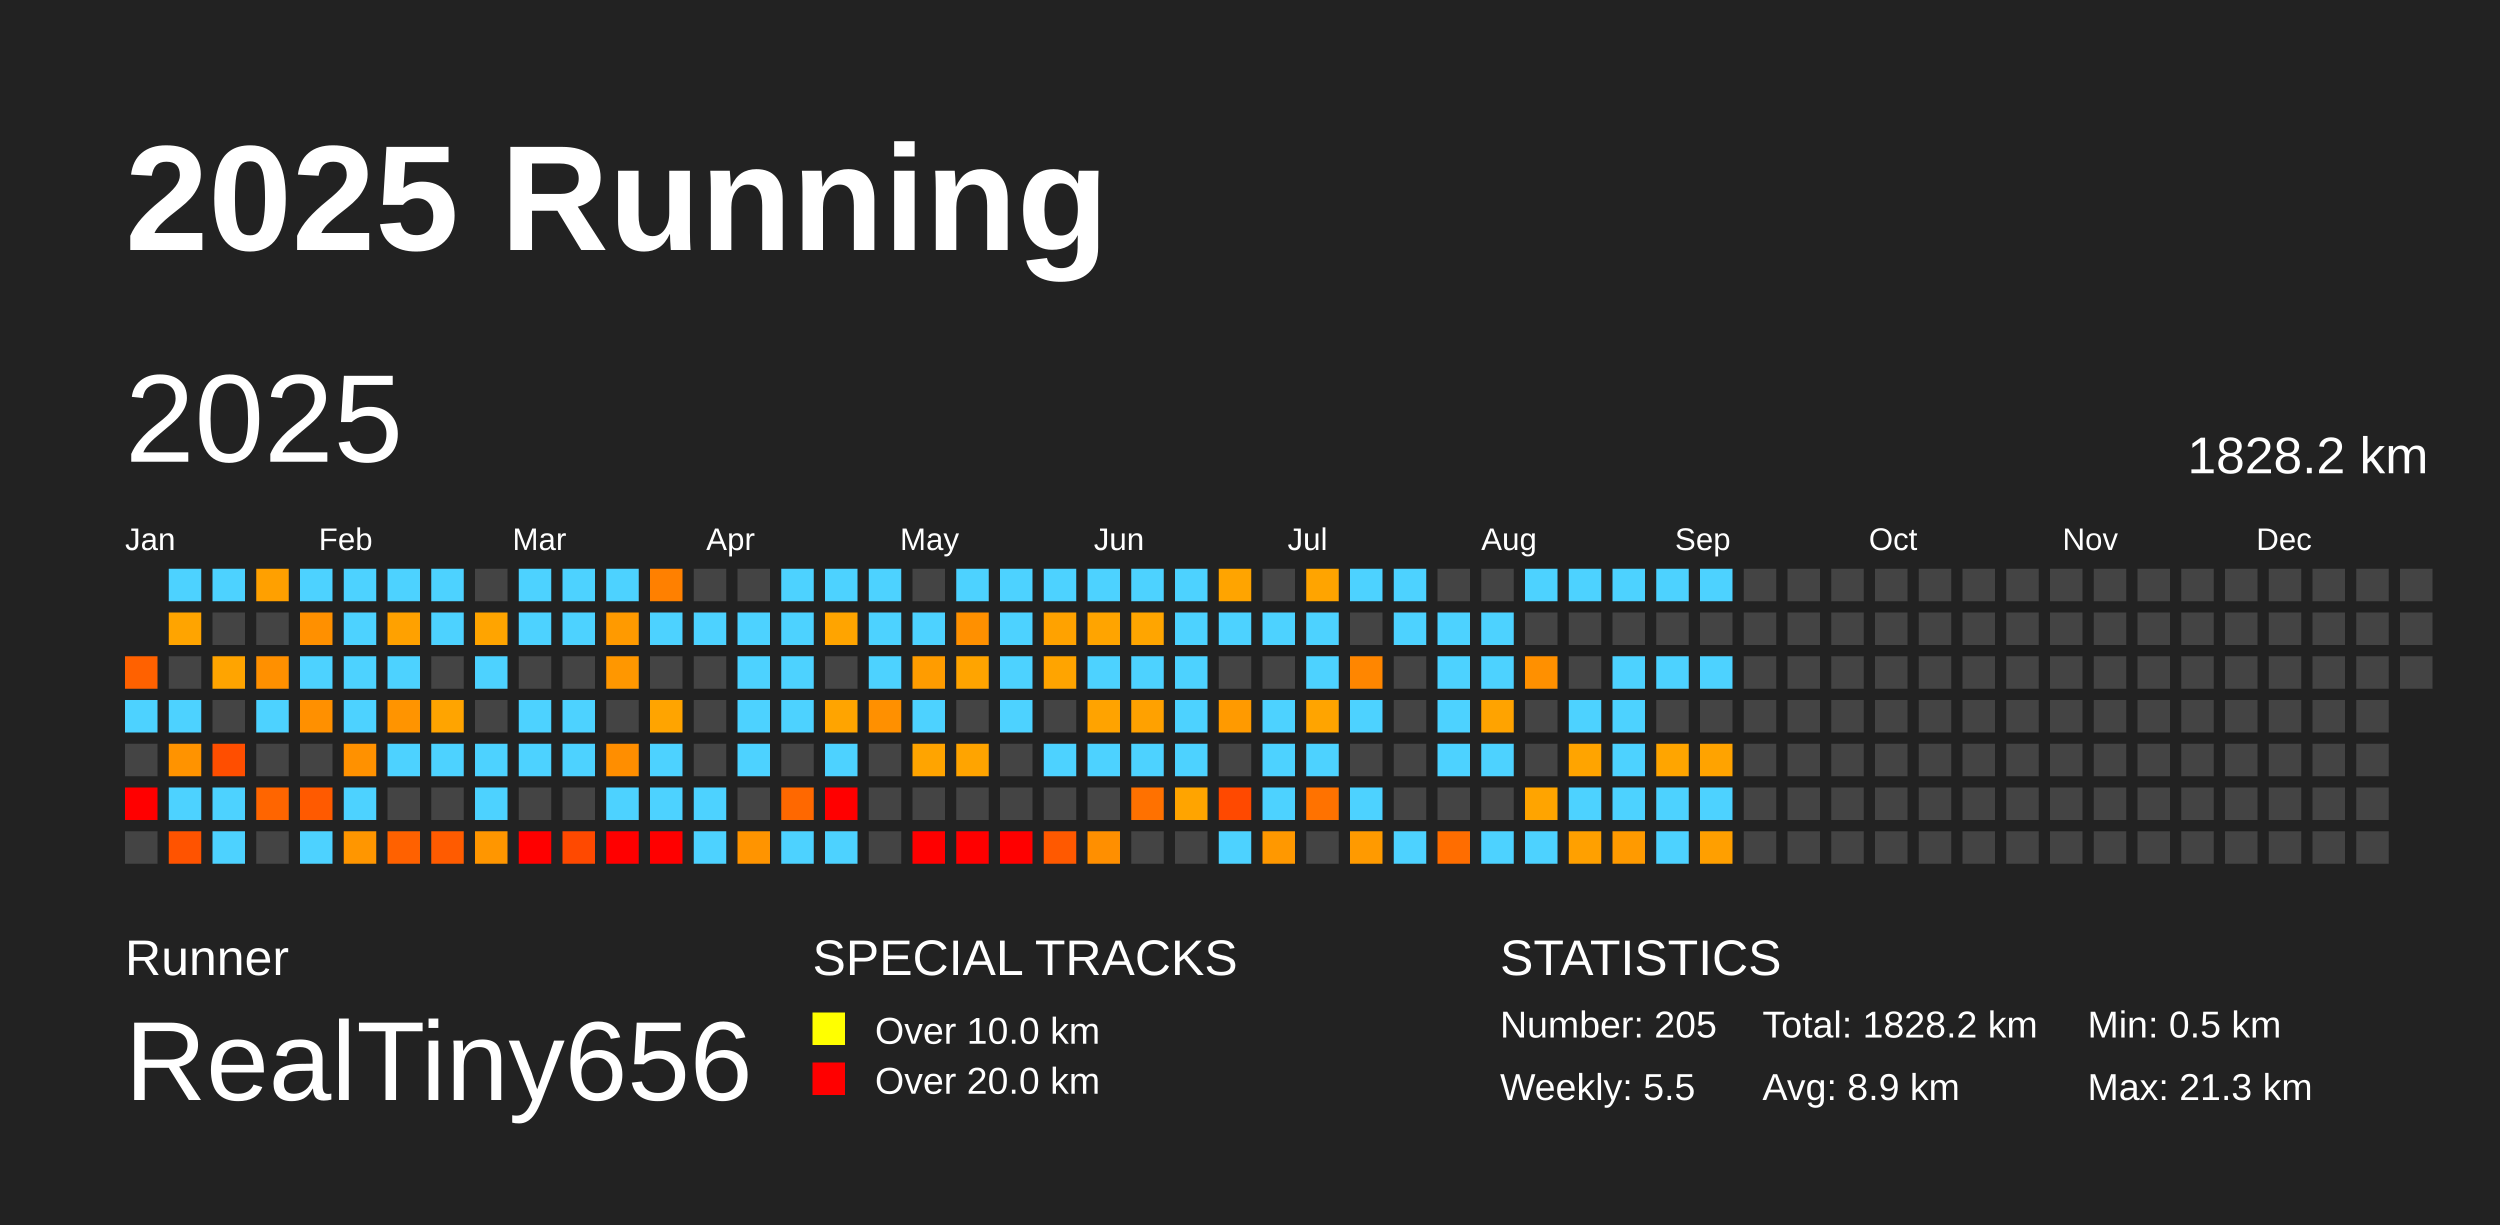
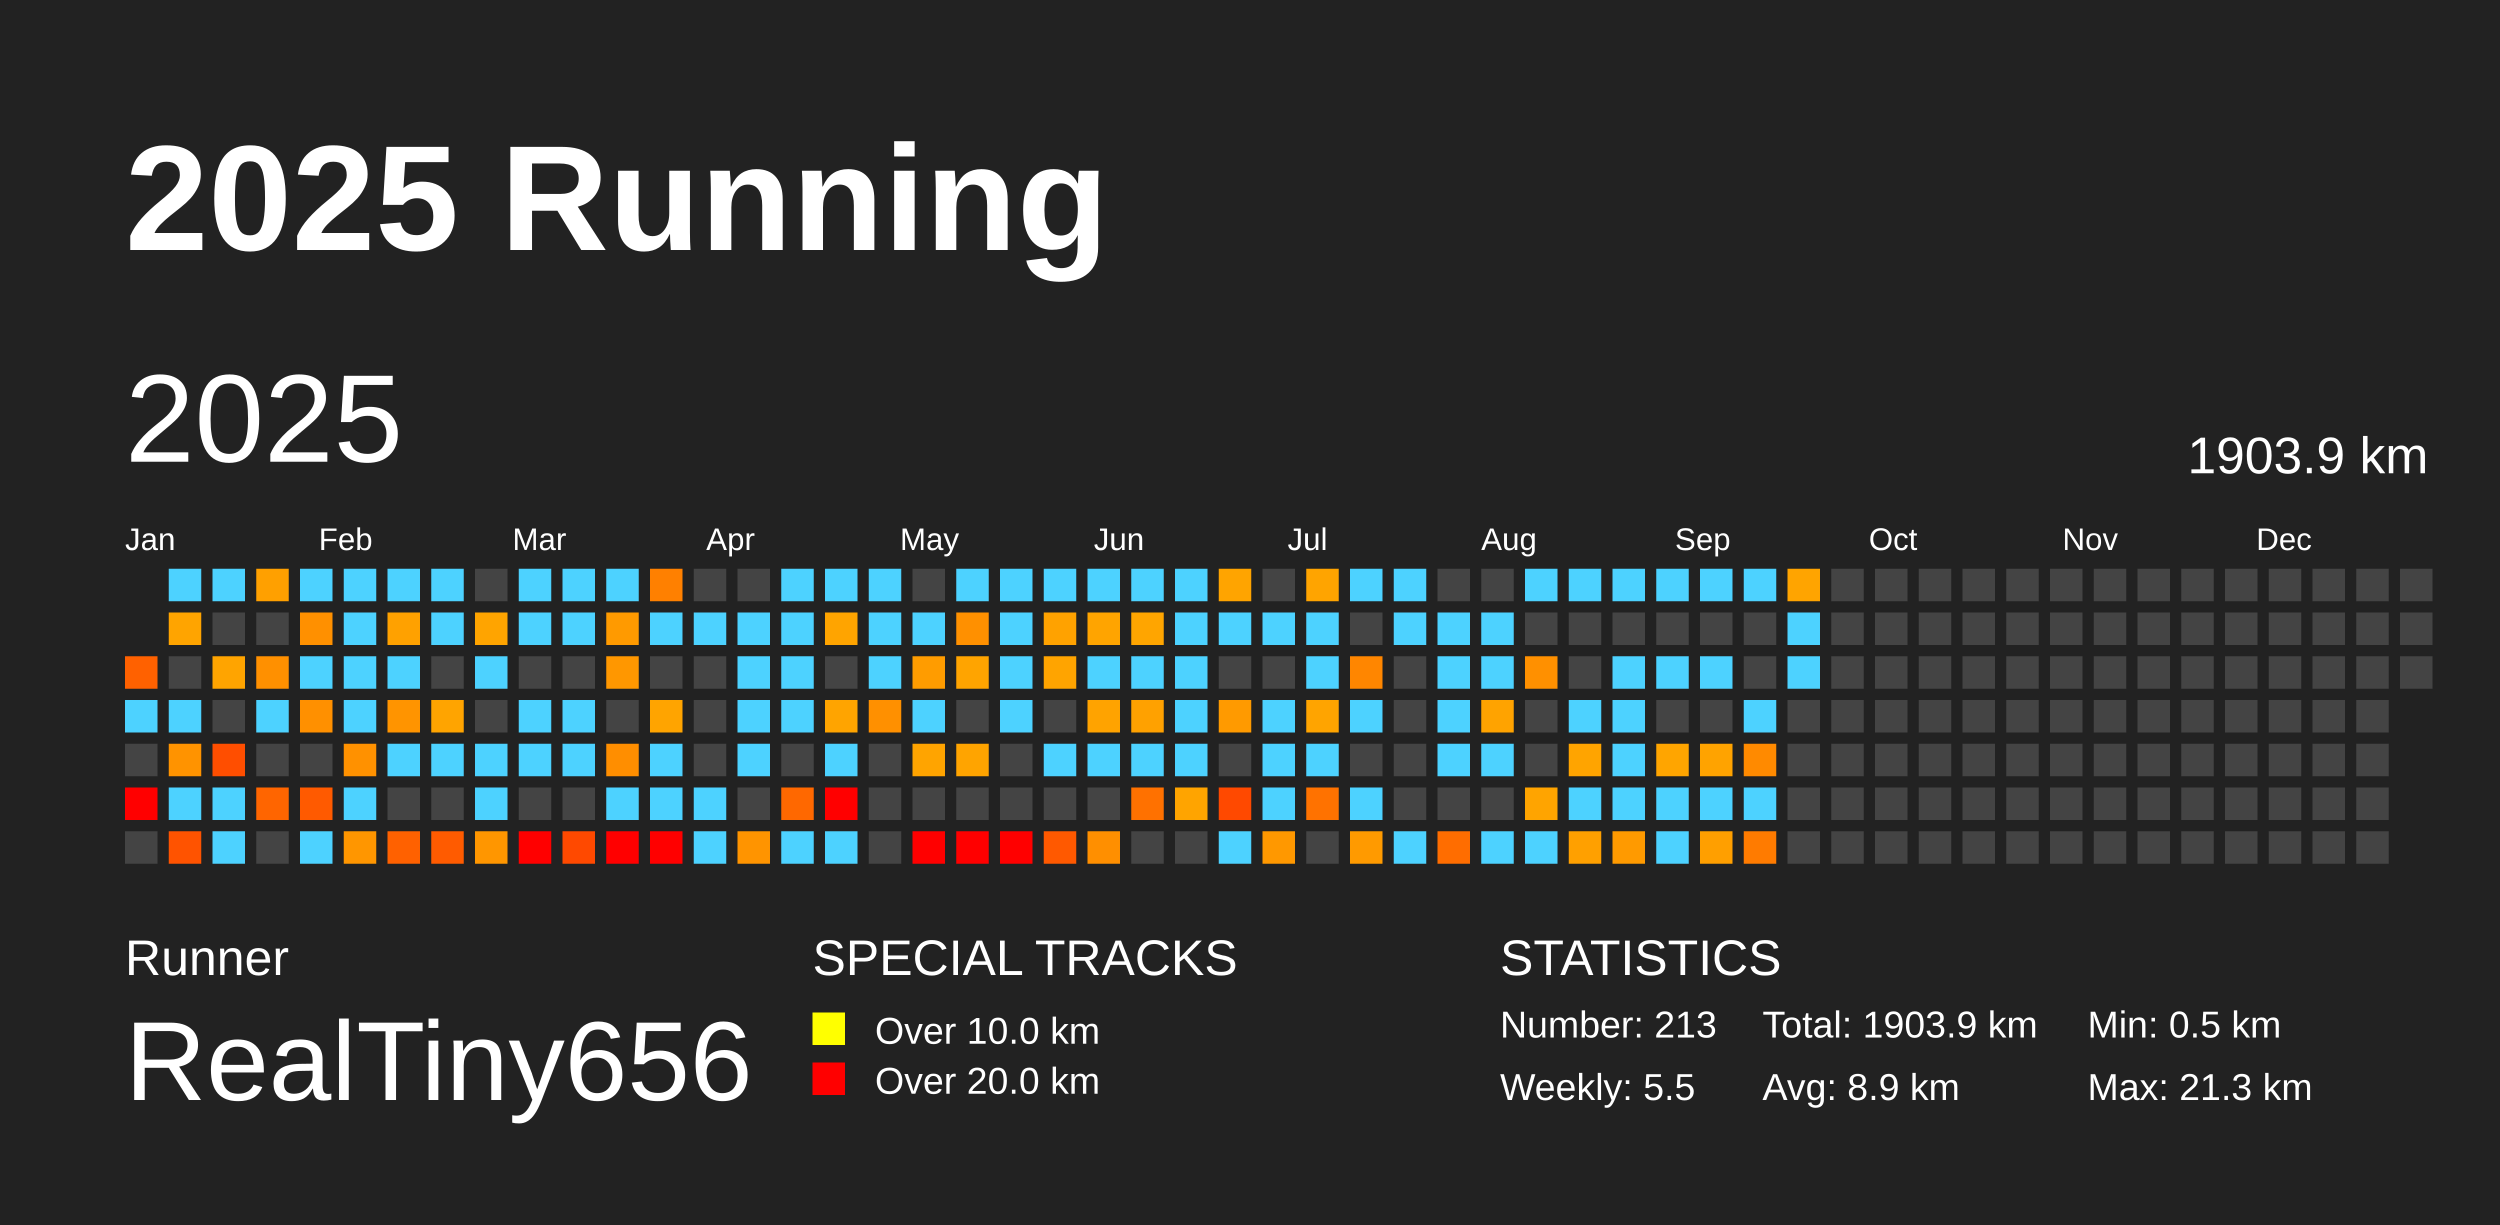
<svg xmlns="http://www.w3.org/2000/svg" baseProfile="full" height="98mm" version="1.1" viewBox="0,0,200,98" width="200mm">
  <defs />
  <rect fill="#222222" height="98" width="200" x="0" y="0" />
  <text fill="#FFFFFF" style="font-size:12px; font-family:Arial; font-weight:bold;" x="10" y="20">2025 Running</text>
  <text fill="#FFFFFF" style="font-size:4px; font-family:Arial" x="10" y="78">Runner</text>
  <text fill="#FFFFFF" style="font-size:9px; font-family:Arial" x="10" y="88">RealTiny656</text>
  <text fill="#FFFFFF" style="font-size:4px; font-family:Arial" x="65" y="78">SPECIAL TRACKS</text>
  <rect fill="yellow" height="2.6" width="2.6" x="65" y="81" />
  <text fill="#FFFFFF" style="font-size:3px; font-family:Arial" x="70" y="83.5">Over 10.0 km</text>
  <rect fill="red" height="2.6" width="2.6" x="65" y="85" />
  <text fill="#FFFFFF" style="font-size:3px; font-family:Arial" x="70" y="87.5">Over 20.0 km</text>
  <text fill="#FFFFFF" style="font-size:4px; font-family:Arial" x="120" y="78">STATISTICS</text>
-   <text fill="#FFFFFF" style="font-size:3px; font-family:Arial" x="120" y="83">Number: 205</text>
+   <text fill="#FFFFFF" style="font-size:3px; font-family:Arial" x="120" y="83">Number: 213</text>
  <text fill="#FFFFFF" style="font-size:3px; font-family:Arial" x="120" y="88">Weekly: 5.5</text>
-   <text fill="#FFFFFF" style="font-size:3px; font-family:Arial" x="141" y="83">Total: 1828.2 km</text>
+   <text fill="#FFFFFF" style="font-size:3px; font-family:Arial" x="141" y="83">Total: 1903.9 km</text>
  <text fill="#FFFFFF" style="font-size:3px; font-family:Arial" x="141" y="88">Avg: 8.9 km</text>
  <text fill="#FFFFFF" style="font-size:3px; font-family:Arial" x="167" y="83">Min: 0.5 km</text>
  <text fill="#FFFFFF" style="font-size:3px; font-family:Arial" x="167" y="88">Max: 21.3 km</text>
  <text dominant-baseline="hanging" fill="#FFFFFF" style="font-size:10.0px; font-family:Arial;" x="10" y="30">2025</text>
-   <text dominant-baseline="hanging" fill="#FFFFFF" style="font-size:4.125px; font-family:Arial;" x="175" y="35">1828.2 km</text>
+   <text dominant-baseline="hanging" fill="#FFFFFF" style="font-size:4.125px; font-family:Arial;" x="175" y="35">1903.9 km</text>
  <text fill="#FFFFFF" style="font-size:2.5px; font-family:Arial" x="10.0" y="44">Jan</text>
  <text fill="#FFFFFF" style="font-size:2.5px; font-family:Arial" x="25.5" y="44">Feb</text>
  <text fill="#FFFFFF" style="font-size:2.5px; font-family:Arial" x="41.0" y="44">Mar</text>
  <text fill="#FFFFFF" style="font-size:2.5px; font-family:Arial" x="56.5" y="44">Apr</text>
  <text fill="#FFFFFF" style="font-size:2.5px; font-family:Arial" x="72.0" y="44">May</text>
  <text fill="#FFFFFF" style="font-size:2.5px; font-family:Arial" x="87.5" y="44">Jun</text>
  <text fill="#FFFFFF" style="font-size:2.5px; font-family:Arial" x="103.0" y="44">Jul</text>
  <text fill="#FFFFFF" style="font-size:2.5px; font-family:Arial" x="118.5" y="44">Aug</text>
  <text fill="#FFFFFF" style="font-size:2.5px; font-family:Arial" x="134.0" y="44">Sep</text>
  <text fill="#FFFFFF" style="font-size:2.5px; font-family:Arial" x="149.5" y="44">Oct</text>
  <text fill="#FFFFFF" style="font-size:2.5px; font-family:Arial" x="165.0" y="44">Nov</text>
  <text fill="#FFFFFF" style="font-size:2.5px; font-family:Arial" x="180.5" y="44">Dec</text>
  <rect fill="#ff6100" height="2.6" width="2.6" x="10.0" y="52.5" />
  <rect fill="#4dd2ff" height="2.6" width="2.6" x="10.0" y="56.0" />
  <rect fill="#444444" height="2.6" width="2.6" x="10.0" y="59.5" />
  <rect fill="red" height="2.6" width="2.6" x="10.0" y="63.0" />
  <rect fill="#444444" height="2.6" width="2.6" x="10.0" y="66.5" />
  <rect fill="#4dd2ff" height="2.6" width="2.6" x="13.5" y="45.5" />
  <rect fill="#ffa400" height="2.6" width="2.6" x="13.5" y="49.0" />
  <rect fill="#444444" height="2.6" width="2.6" x="13.5" y="52.5" />
  <rect fill="#4dd2ff" height="2.6" width="2.6" x="13.5" y="56.0" />
  <rect fill="#ff9300" height="2.6" width="2.6" x="13.5" y="59.5" />
  <rect fill="#4dd2ff" height="2.6" width="2.6" x="13.5" y="63.0" />
  <rect fill="#ff5300" height="2.6" width="2.6" x="13.5" y="66.5" />
  <rect fill="#4dd2ff" height="2.6" width="2.6" x="17.0" y="45.5" />
  <rect fill="#444444" height="2.6" width="2.6" x="17.0" y="49.0" />
  <rect fill="#ffa400" height="2.6" width="2.6" x="17.0" y="52.5" />
  <rect fill="#444444" height="2.6" width="2.6" x="17.0" y="56.0" />
  <rect fill="#ff4e00" height="2.6" width="2.6" x="17.0" y="59.5" />
  <rect fill="#4dd2ff" height="2.6" width="2.6" x="17.0" y="63.0" />
  <rect fill="#4dd2ff" height="2.6" width="2.6" x="17.0" y="66.5" />
  <rect fill="#ffa000" height="2.6" width="2.6" x="20.5" y="45.5" />
  <rect fill="#444444" height="2.6" width="2.6" x="20.5" y="49.0" />
  <rect fill="#ff9000" height="2.6" width="2.6" x="20.5" y="52.5" />
  <rect fill="#4dd2ff" height="2.6" width="2.6" x="20.5" y="56.0" />
  <rect fill="#444444" height="2.6" width="2.6" x="20.5" y="59.5" />
  <rect fill="#ff6500" height="2.6" width="2.6" x="20.5" y="63.0" />
  <rect fill="#444444" height="2.6" width="2.6" x="20.5" y="66.5" />
  <rect fill="#4dd2ff" height="2.6" width="2.6" x="24.0" y="45.5" />
  <rect fill="#ff9000" height="2.6" width="2.6" x="24.0" y="49.0" />
  <rect fill="#4dd2ff" height="2.6" width="2.6" x="24.0" y="52.5" />
  <rect fill="#ff9000" height="2.6" width="2.6" x="24.0" y="56.0" />
  <rect fill="#444444" height="2.6" width="2.6" x="24.0" y="59.5" />
  <rect fill="#ff5a00" height="2.6" width="2.6" x="24.0" y="63.0" />
  <rect fill="#4dd2ff" height="2.6" width="2.6" x="24.0" y="66.5" />
  <rect fill="#4dd2ff" height="2.6" width="2.6" x="27.5" y="45.5" />
  <rect fill="#4dd2ff" height="2.6" width="2.6" x="27.5" y="49.0" />
  <rect fill="#4dd2ff" height="2.6" width="2.6" x="27.5" y="52.5" />
  <rect fill="#4dd2ff" height="2.6" width="2.6" x="27.5" y="56.0" />
  <rect fill="#ff9100" height="2.6" width="2.6" x="27.5" y="59.5" />
  <rect fill="#4dd2ff" height="2.6" width="2.6" x="27.5" y="63.0" />
  <rect fill="#ff9600" height="2.6" width="2.6" x="27.5" y="66.5" />
  <rect fill="#4dd2ff" height="2.6" width="2.6" x="31.0" y="45.5" />
  <rect fill="#ffa100" height="2.6" width="2.6" x="31.0" y="49.0" />
  <rect fill="#4dd2ff" height="2.6" width="2.6" x="31.0" y="52.5" />
  <rect fill="#ff9400" height="2.6" width="2.6" x="31.0" y="56.0" />
  <rect fill="#4dd2ff" height="2.6" width="2.6" x="31.0" y="59.5" />
  <rect fill="#444444" height="2.6" width="2.6" x="31.0" y="63.0" />
  <rect fill="#ff6100" height="2.6" width="2.6" x="31.0" y="66.5" />
  <rect fill="#4dd2ff" height="2.6" width="2.6" x="34.5" y="45.5" />
  <rect fill="#4dd2ff" height="2.6" width="2.6" x="34.5" y="49.0" />
  <rect fill="#444444" height="2.6" width="2.6" x="34.5" y="52.5" />
  <rect fill="#ffa400" height="2.6" width="2.6" x="34.5" y="56.0" />
  <rect fill="#4dd2ff" height="2.6" width="2.6" x="34.5" y="59.5" />
  <rect fill="#444444" height="2.6" width="2.6" x="34.5" y="63.0" />
  <rect fill="#ff5b00" height="2.6" width="2.6" x="34.5" y="66.5" />
  <rect fill="#444444" height="2.6" width="2.6" x="38.0" y="45.5" />
  <rect fill="#ffa400" height="2.6" width="2.6" x="38.0" y="49.0" />
  <rect fill="#4dd2ff" height="2.6" width="2.6" x="38.0" y="52.5" />
  <rect fill="#444444" height="2.6" width="2.6" x="38.0" y="56.0" />
  <rect fill="#4dd2ff" height="2.6" width="2.6" x="38.0" y="59.5" />
  <rect fill="#4dd2ff" height="2.6" width="2.6" x="38.0" y="63.0" />
  <rect fill="#ff9600" height="2.6" width="2.6" x="38.0" y="66.5" />
  <rect fill="#4dd2ff" height="2.6" width="2.6" x="41.5" y="45.5" />
  <rect fill="#4dd2ff" height="2.6" width="2.6" x="41.5" y="49.0" />
  <rect fill="#444444" height="2.6" width="2.6" x="41.5" y="52.5" />
  <rect fill="#4dd2ff" height="2.6" width="2.6" x="41.5" y="56.0" />
  <rect fill="#4dd2ff" height="2.6" width="2.6" x="41.5" y="59.5" />
  <rect fill="#444444" height="2.6" width="2.6" x="41.5" y="63.0" />
  <rect fill="red" height="2.6" width="2.6" x="41.5" y="66.5" />
  <rect fill="#4dd2ff" height="2.6" width="2.6" x="45.0" y="45.5" />
  <rect fill="#4dd2ff" height="2.6" width="2.6" x="45.0" y="49.0" />
  <rect fill="#444444" height="2.6" width="2.6" x="45.0" y="52.5" />
  <rect fill="#4dd2ff" height="2.6" width="2.6" x="45.0" y="56.0" />
  <rect fill="#4dd2ff" height="2.6" width="2.6" x="45.0" y="59.5" />
  <rect fill="#444444" height="2.6" width="2.6" x="45.0" y="63.0" />
  <rect fill="#ff4900" height="2.6" width="2.6" x="45.0" y="66.5" />
  <rect fill="#4dd2ff" height="2.6" width="2.6" x="48.5" y="45.5" />
  <rect fill="#ff9a00" height="2.6" width="2.6" x="48.5" y="49.0" />
  <rect fill="#ff9700" height="2.6" width="2.6" x="48.5" y="52.5" />
  <rect fill="#444444" height="2.6" width="2.6" x="48.5" y="56.0" />
  <rect fill="#ff8e00" height="2.6" width="2.6" x="48.5" y="59.5" />
  <rect fill="#4dd2ff" height="2.6" width="2.6" x="48.5" y="63.0" />
  <rect fill="red" height="2.6" width="2.6" x="48.5" y="66.5" />
  <rect fill="#ff8000" height="2.6" width="2.6" x="52.0" y="45.5" />
  <rect fill="#4dd2ff" height="2.6" width="2.6" x="52.0" y="49.0" />
  <rect fill="#444444" height="2.6" width="2.6" x="52.0" y="52.5" />
  <rect fill="#ffa400" height="2.6" width="2.6" x="52.0" y="56.0" />
  <rect fill="#4dd2ff" height="2.6" width="2.6" x="52.0" y="59.5" />
  <rect fill="#4dd2ff" height="2.6" width="2.6" x="52.0" y="63.0" />
  <rect fill="red" height="2.6" width="2.6" x="52.0" y="66.5" />
  <rect fill="#444444" height="2.6" width="2.6" x="55.5" y="45.5" />
  <rect fill="#4dd2ff" height="2.6" width="2.6" x="55.5" y="49.0" />
  <rect fill="#444444" height="2.6" width="2.6" x="55.5" y="52.5" />
  <rect fill="#444444" height="2.6" width="2.6" x="55.5" y="56.0" />
  <rect fill="#444444" height="2.6" width="2.6" x="55.5" y="59.5" />
  <rect fill="#4dd2ff" height="2.6" width="2.6" x="55.5" y="63.0" />
  <rect fill="#4dd2ff" height="2.6" width="2.6" x="55.5" y="66.5" />
  <rect fill="#444444" height="2.6" width="2.6" x="59.0" y="45.5" />
  <rect fill="#4dd2ff" height="2.6" width="2.6" x="59.0" y="49.0" />
  <rect fill="#4dd2ff" height="2.6" width="2.6" x="59.0" y="52.5" />
  <rect fill="#4dd2ff" height="2.6" width="2.6" x="59.0" y="56.0" />
  <rect fill="#4dd2ff" height="2.6" width="2.6" x="59.0" y="59.5" />
  <rect fill="#444444" height="2.6" width="2.6" x="59.0" y="63.0" />
  <rect fill="#ff9400" height="2.6" width="2.6" x="59.0" y="66.5" />
  <rect fill="#4dd2ff" height="2.6" width="2.6" x="62.5" y="45.5" />
  <rect fill="#4dd2ff" height="2.6" width="2.6" x="62.5" y="49.0" />
  <rect fill="#4dd2ff" height="2.6" width="2.6" x="62.5" y="52.5" />
  <rect fill="#4dd2ff" height="2.6" width="2.6" x="62.5" y="56.0" />
  <rect fill="#444444" height="2.6" width="2.6" x="62.5" y="59.5" />
  <rect fill="#ff6800" height="2.6" width="2.6" x="62.5" y="63.0" />
  <rect fill="#4dd2ff" height="2.6" width="2.6" x="62.5" y="66.5" />
  <rect fill="#4dd2ff" height="2.6" width="2.6" x="66.0" y="45.5" />
  <rect fill="#ffa400" height="2.6" width="2.6" x="66.0" y="49.0" />
  <rect fill="#444444" height="2.6" width="2.6" x="66.0" y="52.5" />
  <rect fill="#ffa400" height="2.6" width="2.6" x="66.0" y="56.0" />
  <rect fill="#4dd2ff" height="2.6" width="2.6" x="66.0" y="59.5" />
  <rect fill="red" height="2.6" width="2.6" x="66.0" y="63.0" />
  <rect fill="#4dd2ff" height="2.6" width="2.6" x="66.0" y="66.5" />
  <rect fill="#4dd2ff" height="2.6" width="2.6" x="69.5" y="45.5" />
  <rect fill="#4dd2ff" height="2.6" width="2.6" x="69.5" y="49.0" />
  <rect fill="#4dd2ff" height="2.6" width="2.6" x="69.5" y="52.5" />
  <rect fill="#ff9000" height="2.6" width="2.6" x="69.5" y="56.0" />
  <rect fill="#444444" height="2.6" width="2.6" x="69.5" y="59.5" />
  <rect fill="#444444" height="2.6" width="2.6" x="69.5" y="63.0" />
  <rect fill="#444444" height="2.6" width="2.6" x="69.5" y="66.5" />
  <rect fill="#444444" height="2.6" width="2.6" x="73.0" y="45.5" />
  <rect fill="#4dd2ff" height="2.6" width="2.6" x="73.0" y="49.0" />
  <rect fill="#ff9c00" height="2.6" width="2.6" x="73.0" y="52.5" />
  <rect fill="#4dd2ff" height="2.6" width="2.6" x="73.0" y="56.0" />
  <rect fill="#ffa400" height="2.6" width="2.6" x="73.0" y="59.5" />
  <rect fill="#444444" height="2.6" width="2.6" x="73.0" y="63.0" />
  <rect fill="red" height="2.6" width="2.6" x="73.0" y="66.5" />
  <rect fill="#4dd2ff" height="2.6" width="2.6" x="76.5" y="45.5" />
  <rect fill="#ff9000" height="2.6" width="2.6" x="76.5" y="49.0" />
  <rect fill="#ffa400" height="2.6" width="2.6" x="76.5" y="52.5" />
  <rect fill="#444444" height="2.6" width="2.6" x="76.5" y="56.0" />
  <rect fill="#ffa400" height="2.6" width="2.6" x="76.5" y="59.5" />
  <rect fill="#444444" height="2.6" width="2.6" x="76.5" y="63.0" />
  <rect fill="red" height="2.6" width="2.6" x="76.5" y="66.5" />
  <rect fill="#4dd2ff" height="2.6" width="2.6" x="80.0" y="45.5" />
  <rect fill="#4dd2ff" height="2.6" width="2.6" x="80.0" y="49.0" />
  <rect fill="#4dd2ff" height="2.6" width="2.6" x="80.0" y="52.5" />
  <rect fill="#4dd2ff" height="2.6" width="2.6" x="80.0" y="56.0" />
  <rect fill="#444444" height="2.6" width="2.6" x="80.0" y="59.5" />
  <rect fill="#444444" height="2.6" width="2.6" x="80.0" y="63.0" />
  <rect fill="red" height="2.6" width="2.6" x="80.0" y="66.5" />
  <rect fill="#4dd2ff" height="2.6" width="2.6" x="83.5" y="45.5" />
  <rect fill="#ffa200" height="2.6" width="2.6" x="83.5" y="49.0" />
  <rect fill="#ffa400" height="2.6" width="2.6" x="83.5" y="52.5" />
  <rect fill="#444444" height="2.6" width="2.6" x="83.5" y="56.0" />
  <rect fill="#4dd2ff" height="2.6" width="2.6" x="83.5" y="59.5" />
  <rect fill="#444444" height="2.6" width="2.6" x="83.5" y="63.0" />
  <rect fill="#ff5900" height="2.6" width="2.6" x="83.5" y="66.5" />
  <rect fill="#4dd2ff" height="2.6" width="2.6" x="87.0" y="45.5" />
  <rect fill="#ffa400" height="2.6" width="2.6" x="87.0" y="49.0" />
  <rect fill="#4dd2ff" height="2.6" width="2.6" x="87.0" y="52.5" />
  <rect fill="#ffa300" height="2.6" width="2.6" x="87.0" y="56.0" />
  <rect fill="#4dd2ff" height="2.6" width="2.6" x="87.0" y="59.5" />
  <rect fill="#444444" height="2.6" width="2.6" x="87.0" y="63.0" />
  <rect fill="#ff8f00" height="2.6" width="2.6" x="87.0" y="66.5" />
  <rect fill="#4dd2ff" height="2.6" width="2.6" x="90.5" y="45.5" />
  <rect fill="#ffa500" height="2.6" width="2.6" x="90.5" y="49.0" />
  <rect fill="#4dd2ff" height="2.6" width="2.6" x="90.5" y="52.5" />
  <rect fill="#ffa100" height="2.6" width="2.6" x="90.5" y="56.0" />
  <rect fill="#4dd2ff" height="2.6" width="2.6" x="90.5" y="59.5" />
  <rect fill="#ff7100" height="2.6" width="2.6" x="90.5" y="63.0" />
  <rect fill="#444444" height="2.6" width="2.6" x="90.5" y="66.5" />
  <rect fill="#4dd2ff" height="2.6" width="2.6" x="94.0" y="45.5" />
  <rect fill="#4dd2ff" height="2.6" width="2.6" x="94.0" y="49.0" />
  <rect fill="#4dd2ff" height="2.6" width="2.6" x="94.0" y="52.5" />
  <rect fill="#4dd2ff" height="2.6" width="2.6" x="94.0" y="56.0" />
  <rect fill="#4dd2ff" height="2.6" width="2.6" x="94.0" y="59.5" />
  <rect fill="#ffa400" height="2.6" width="2.6" x="94.0" y="63.0" />
  <rect fill="#444444" height="2.6" width="2.6" x="94.0" y="66.5" />
  <rect fill="#ffa400" height="2.6" width="2.6" x="97.5" y="45.5" />
  <rect fill="#4dd2ff" height="2.6" width="2.6" x="97.5" y="49.0" />
  <rect fill="#444444" height="2.6" width="2.6" x="97.5" y="52.5" />
  <rect fill="#ff9a00" height="2.6" width="2.6" x="97.5" y="56.0" />
  <rect fill="#444444" height="2.6" width="2.6" x="97.5" y="59.5" />
  <rect fill="#ff4900" height="2.6" width="2.6" x="97.5" y="63.0" />
  <rect fill="#4dd2ff" height="2.6" width="2.6" x="97.5" y="66.5" />
  <rect fill="#444444" height="2.6" width="2.6" x="101.0" y="45.5" />
  <rect fill="#4dd2ff" height="2.6" width="2.6" x="101.0" y="49.0" />
  <rect fill="#444444" height="2.6" width="2.6" x="101.0" y="52.5" />
  <rect fill="#4dd2ff" height="2.6" width="2.6" x="101.0" y="56.0" />
  <rect fill="#4dd2ff" height="2.6" width="2.6" x="101.0" y="59.5" />
  <rect fill="#4dd2ff" height="2.6" width="2.6" x="101.0" y="63.0" />
  <rect fill="#ff9800" height="2.6" width="2.6" x="101.0" y="66.5" />
  <rect fill="#ffa400" height="2.6" width="2.6" x="104.5" y="45.5" />
  <rect fill="#4dd2ff" height="2.6" width="2.6" x="104.5" y="49.0" />
  <rect fill="#4dd2ff" height="2.6" width="2.6" x="104.5" y="52.5" />
  <rect fill="#ffa400" height="2.6" width="2.6" x="104.5" y="56.0" />
  <rect fill="#4dd2ff" height="2.6" width="2.6" x="104.5" y="59.5" />
  <rect fill="#ff7200" height="2.6" width="2.6" x="104.5" y="63.0" />
  <rect fill="#444444" height="2.6" width="2.6" x="104.5" y="66.5" />
  <rect fill="#4dd2ff" height="2.6" width="2.6" x="108.0" y="45.5" />
  <rect fill="#444444" height="2.6" width="2.6" x="108.0" y="49.0" />
  <rect fill="#ff8600" height="2.6" width="2.6" x="108.0" y="52.5" />
  <rect fill="#4dd2ff" height="2.6" width="2.6" x="108.0" y="56.0" />
  <rect fill="#444444" height="2.6" width="2.6" x="108.0" y="59.5" />
  <rect fill="#4dd2ff" height="2.6" width="2.6" x="108.0" y="63.0" />
  <rect fill="#ff9a00" height="2.6" width="2.6" x="108.0" y="66.5" />
  <rect fill="#4dd2ff" height="2.6" width="2.6" x="111.5" y="45.5" />
  <rect fill="#4dd2ff" height="2.6" width="2.6" x="111.5" y="49.0" />
  <rect fill="#444444" height="2.6" width="2.6" x="111.5" y="52.5" />
  <rect fill="#444444" height="2.6" width="2.6" x="111.5" y="56.0" />
  <rect fill="#444444" height="2.6" width="2.6" x="111.5" y="59.5" />
  <rect fill="#444444" height="2.6" width="2.6" x="111.5" y="63.0" />
  <rect fill="#4dd2ff" height="2.6" width="2.6" x="111.5" y="66.5" />
  <rect fill="#444444" height="2.6" width="2.6" x="115.0" y="45.5" />
  <rect fill="#4dd2ff" height="2.6" width="2.6" x="115.0" y="49.0" />
  <rect fill="#4dd2ff" height="2.6" width="2.6" x="115.0" y="52.5" />
  <rect fill="#4dd2ff" height="2.6" width="2.6" x="115.0" y="56.0" />
  <rect fill="#4dd2ff" height="2.6" width="2.6" x="115.0" y="59.5" />
  <rect fill="#444444" height="2.6" width="2.6" x="115.0" y="63.0" />
  <rect fill="#ff6d00" height="2.6" width="2.6" x="115.0" y="66.5" />
  <rect fill="#444444" height="2.6" width="2.6" x="118.5" y="45.5" />
  <rect fill="#4dd2ff" height="2.6" width="2.6" x="118.5" y="49.0" />
  <rect fill="#4dd2ff" height="2.6" width="2.6" x="118.5" y="52.5" />
  <rect fill="#ffa300" height="2.6" width="2.6" x="118.5" y="56.0" />
  <rect fill="#4dd2ff" height="2.6" width="2.6" x="118.5" y="59.5" />
  <rect fill="#444444" height="2.6" width="2.6" x="118.5" y="63.0" />
  <rect fill="#4dd2ff" height="2.6" width="2.6" x="118.5" y="66.5" />
  <rect fill="#4dd2ff" height="2.6" width="2.6" x="122.0" y="45.5" />
  <rect fill="#444444" height="2.6" width="2.6" x="122.0" y="49.0" />
  <rect fill="#ff9000" height="2.6" width="2.6" x="122.0" y="52.5" />
  <rect fill="#444444" height="2.6" width="2.6" x="122.0" y="56.0" />
  <rect fill="#444444" height="2.6" width="2.6" x="122.0" y="59.5" />
  <rect fill="#ffa400" height="2.6" width="2.6" x="122.0" y="63.0" />
  <rect fill="#4dd2ff" height="2.6" width="2.6" x="122.0" y="66.5" />
  <rect fill="#4dd2ff" height="2.6" width="2.6" x="125.5" y="45.5" />
  <rect fill="#444444" height="2.6" width="2.6" x="125.5" y="49.0" />
  <rect fill="#444444" height="2.6" width="2.6" x="125.5" y="52.5" />
  <rect fill="#4dd2ff" height="2.6" width="2.6" x="125.5" y="56.0" />
  <rect fill="#ffa400" height="2.6" width="2.6" x="125.5" y="59.5" />
  <rect fill="#4dd2ff" height="2.6" width="2.6" x="125.5" y="63.0" />
  <rect fill="#ffa000" height="2.6" width="2.6" x="125.5" y="66.5" />
  <rect fill="#4dd2ff" height="2.6" width="2.6" x="129.0" y="45.5" />
  <rect fill="#444444" height="2.6" width="2.6" x="129.0" y="49.0" />
  <rect fill="#4dd2ff" height="2.6" width="2.6" x="129.0" y="52.5" />
  <rect fill="#4dd2ff" height="2.6" width="2.6" x="129.0" y="56.0" />
  <rect fill="#4dd2ff" height="2.6" width="2.6" x="129.0" y="59.5" />
  <rect fill="#4dd2ff" height="2.6" width="2.6" x="129.0" y="63.0" />
  <rect fill="#ff9a00" height="2.6" width="2.6" x="129.0" y="66.5" />
  <rect fill="#4dd2ff" height="2.6" width="2.6" x="132.5" y="45.5" />
  <rect fill="#444444" height="2.6" width="2.6" x="132.5" y="49.0" />
  <rect fill="#4dd2ff" height="2.6" width="2.6" x="132.5" y="52.5" />
  <rect fill="#444444" height="2.6" width="2.6" x="132.5" y="56.0" />
  <rect fill="#ffa500" height="2.6" width="2.6" x="132.5" y="59.5" />
  <rect fill="#4dd2ff" height="2.6" width="2.6" x="132.5" y="63.0" />
  <rect fill="#4dd2ff" height="2.6" width="2.6" x="132.5" y="66.5" />
  <rect fill="#4dd2ff" height="2.6" width="2.6" x="136.0" y="45.5" />
  <rect fill="#444444" height="2.6" width="2.6" x="136.0" y="49.0" />
  <rect fill="#4dd2ff" height="2.6" width="2.6" x="136.0" y="52.5" />
  <rect fill="#444444" height="2.6" width="2.6" x="136.0" y="56.0" />
  <rect fill="#ffa300" height="2.6" width="2.6" x="136.0" y="59.5" />
  <rect fill="#4dd2ff" height="2.6" width="2.6" x="136.0" y="63.0" />
  <rect fill="#ff9f00" height="2.6" width="2.6" x="136.0" y="66.5" />
-   <rect fill="#444444" height="2.6" width="2.6" x="139.5" y="45.5" />
+   <rect fill="#4dd2ff" height="2.6" width="2.6" x="139.5" y="45.5" />
  <rect fill="#444444" height="2.6" width="2.6" x="139.5" y="49.0" />
  <rect fill="#444444" height="2.6" width="2.6" x="139.5" y="52.5" />
-   <rect fill="#444444" height="2.6" width="2.6" x="139.5" y="56.0" />
-   <rect fill="#444444" height="2.6" width="2.6" x="139.5" y="59.5" />
-   <rect fill="#444444" height="2.6" width="2.6" x="139.5" y="63.0" />
-   <rect fill="#444444" height="2.6" width="2.6" x="139.5" y="66.5" />
-   <rect fill="#444444" height="2.6" width="2.6" x="143.0" y="45.5" />
-   <rect fill="#444444" height="2.6" width="2.6" x="143.0" y="49.0" />
-   <rect fill="#444444" height="2.6" width="2.6" x="143.0" y="52.5" />
+   <rect fill="#4dd2ff" height="2.6" width="2.6" x="139.5" y="56.0" />
+   <rect fill="#ff8a00" height="2.6" width="2.6" x="139.5" y="59.5" />
+   <rect fill="#4dd2ff" height="2.6" width="2.6" x="139.5" y="63.0" />
+   <rect fill="#ff7b00" height="2.6" width="2.6" x="139.5" y="66.5" />
+   <rect fill="#ffa400" height="2.6" width="2.6" x="143.0" y="45.5" />
+   <rect fill="#4dd2ff" height="2.6" width="2.6" x="143.0" y="49.0" />
+   <rect fill="#4dd2ff" height="2.6" width="2.6" x="143.0" y="52.5" />
  <rect fill="#444444" height="2.6" width="2.6" x="143.0" y="56.0" />
  <rect fill="#444444" height="2.6" width="2.6" x="143.0" y="59.5" />
  <rect fill="#444444" height="2.6" width="2.6" x="143.0" y="63.0" />
  <rect fill="#444444" height="2.6" width="2.6" x="143.0" y="66.5" />
  <rect fill="#444444" height="2.6" width="2.6" x="146.5" y="45.5" />
  <rect fill="#444444" height="2.6" width="2.6" x="146.5" y="49.0" />
  <rect fill="#444444" height="2.6" width="2.6" x="146.5" y="52.5" />
  <rect fill="#444444" height="2.6" width="2.6" x="146.5" y="56.0" />
  <rect fill="#444444" height="2.6" width="2.6" x="146.5" y="59.5" />
  <rect fill="#444444" height="2.6" width="2.6" x="146.5" y="63.0" />
  <rect fill="#444444" height="2.6" width="2.6" x="146.5" y="66.5" />
  <rect fill="#444444" height="2.6" width="2.6" x="150.0" y="45.5" />
  <rect fill="#444444" height="2.6" width="2.6" x="150.0" y="49.0" />
  <rect fill="#444444" height="2.6" width="2.6" x="150.0" y="52.5" />
  <rect fill="#444444" height="2.6" width="2.6" x="150.0" y="56.0" />
  <rect fill="#444444" height="2.6" width="2.6" x="150.0" y="59.5" />
  <rect fill="#444444" height="2.6" width="2.6" x="150.0" y="63.0" />
  <rect fill="#444444" height="2.6" width="2.6" x="150.0" y="66.5" />
  <rect fill="#444444" height="2.6" width="2.6" x="153.5" y="45.5" />
  <rect fill="#444444" height="2.6" width="2.6" x="153.5" y="49.0" />
  <rect fill="#444444" height="2.6" width="2.6" x="153.5" y="52.5" />
  <rect fill="#444444" height="2.6" width="2.6" x="153.5" y="56.0" />
  <rect fill="#444444" height="2.6" width="2.6" x="153.5" y="59.5" />
  <rect fill="#444444" height="2.6" width="2.6" x="153.5" y="63.0" />
  <rect fill="#444444" height="2.6" width="2.6" x="153.5" y="66.5" />
  <rect fill="#444444" height="2.6" width="2.6" x="157.0" y="45.5" />
  <rect fill="#444444" height="2.6" width="2.6" x="157.0" y="49.0" />
  <rect fill="#444444" height="2.6" width="2.6" x="157.0" y="52.5" />
  <rect fill="#444444" height="2.6" width="2.6" x="157.0" y="56.0" />
  <rect fill="#444444" height="2.6" width="2.6" x="157.0" y="59.5" />
  <rect fill="#444444" height="2.6" width="2.6" x="157.0" y="63.0" />
  <rect fill="#444444" height="2.6" width="2.6" x="157.0" y="66.5" />
  <rect fill="#444444" height="2.6" width="2.6" x="160.5" y="45.5" />
  <rect fill="#444444" height="2.6" width="2.6" x="160.5" y="49.0" />
  <rect fill="#444444" height="2.6" width="2.6" x="160.5" y="52.5" />
  <rect fill="#444444" height="2.6" width="2.6" x="160.5" y="56.0" />
  <rect fill="#444444" height="2.6" width="2.6" x="160.5" y="59.5" />
  <rect fill="#444444" height="2.6" width="2.6" x="160.5" y="63.0" />
  <rect fill="#444444" height="2.6" width="2.6" x="160.5" y="66.5" />
  <rect fill="#444444" height="2.6" width="2.6" x="164.0" y="45.5" />
  <rect fill="#444444" height="2.6" width="2.6" x="164.0" y="49.0" />
  <rect fill="#444444" height="2.6" width="2.6" x="164.0" y="52.5" />
  <rect fill="#444444" height="2.6" width="2.6" x="164.0" y="56.0" />
  <rect fill="#444444" height="2.6" width="2.6" x="164.0" y="59.5" />
  <rect fill="#444444" height="2.6" width="2.6" x="164.0" y="63.0" />
  <rect fill="#444444" height="2.6" width="2.6" x="164.0" y="66.5" />
  <rect fill="#444444" height="2.6" width="2.6" x="167.5" y="45.5" />
  <rect fill="#444444" height="2.6" width="2.6" x="167.5" y="49.0" />
  <rect fill="#444444" height="2.6" width="2.6" x="167.5" y="52.5" />
  <rect fill="#444444" height="2.6" width="2.6" x="167.5" y="56.0" />
  <rect fill="#444444" height="2.6" width="2.6" x="167.5" y="59.5" />
  <rect fill="#444444" height="2.6" width="2.6" x="167.5" y="63.0" />
  <rect fill="#444444" height="2.6" width="2.6" x="167.5" y="66.5" />
  <rect fill="#444444" height="2.6" width="2.6" x="171.0" y="45.5" />
  <rect fill="#444444" height="2.6" width="2.6" x="171.0" y="49.0" />
  <rect fill="#444444" height="2.6" width="2.6" x="171.0" y="52.5" />
  <rect fill="#444444" height="2.6" width="2.6" x="171.0" y="56.0" />
  <rect fill="#444444" height="2.6" width="2.6" x="171.0" y="59.5" />
  <rect fill="#444444" height="2.6" width="2.6" x="171.0" y="63.0" />
  <rect fill="#444444" height="2.6" width="2.6" x="171.0" y="66.5" />
  <rect fill="#444444" height="2.6" width="2.6" x="174.5" y="45.5" />
  <rect fill="#444444" height="2.6" width="2.6" x="174.5" y="49.0" />
  <rect fill="#444444" height="2.6" width="2.6" x="174.5" y="52.5" />
  <rect fill="#444444" height="2.6" width="2.6" x="174.5" y="56.0" />
  <rect fill="#444444" height="2.6" width="2.6" x="174.5" y="59.5" />
  <rect fill="#444444" height="2.6" width="2.6" x="174.5" y="63.0" />
  <rect fill="#444444" height="2.6" width="2.6" x="174.5" y="66.5" />
  <rect fill="#444444" height="2.6" width="2.6" x="178.0" y="45.5" />
  <rect fill="#444444" height="2.6" width="2.6" x="178.0" y="49.0" />
  <rect fill="#444444" height="2.6" width="2.6" x="178.0" y="52.5" />
  <rect fill="#444444" height="2.6" width="2.6" x="178.0" y="56.0" />
  <rect fill="#444444" height="2.6" width="2.6" x="178.0" y="59.5" />
  <rect fill="#444444" height="2.6" width="2.6" x="178.0" y="63.0" />
  <rect fill="#444444" height="2.6" width="2.6" x="178.0" y="66.5" />
  <rect fill="#444444" height="2.6" width="2.6" x="181.5" y="45.5" />
  <rect fill="#444444" height="2.6" width="2.6" x="181.5" y="49.0" />
  <rect fill="#444444" height="2.6" width="2.6" x="181.5" y="52.5" />
  <rect fill="#444444" height="2.6" width="2.6" x="181.5" y="56.0" />
  <rect fill="#444444" height="2.6" width="2.6" x="181.5" y="59.5" />
  <rect fill="#444444" height="2.6" width="2.6" x="181.5" y="63.0" />
  <rect fill="#444444" height="2.6" width="2.6" x="181.5" y="66.5" />
  <rect fill="#444444" height="2.6" width="2.6" x="185.0" y="45.5" />
  <rect fill="#444444" height="2.6" width="2.6" x="185.0" y="49.0" />
  <rect fill="#444444" height="2.6" width="2.6" x="185.0" y="52.5" />
  <rect fill="#444444" height="2.6" width="2.6" x="185.0" y="56.0" />
  <rect fill="#444444" height="2.6" width="2.6" x="185.0" y="59.5" />
  <rect fill="#444444" height="2.6" width="2.6" x="185.0" y="63.0" />
  <rect fill="#444444" height="2.6" width="2.6" x="185.0" y="66.5" />
  <rect fill="#444444" height="2.6" width="2.6" x="188.5" y="45.5" />
  <rect fill="#444444" height="2.6" width="2.6" x="188.5" y="49.0" />
  <rect fill="#444444" height="2.6" width="2.6" x="188.5" y="52.5" />
  <rect fill="#444444" height="2.6" width="2.6" x="188.5" y="56.0" />
  <rect fill="#444444" height="2.6" width="2.6" x="188.5" y="59.5" />
  <rect fill="#444444" height="2.6" width="2.6" x="188.5" y="63.0" />
  <rect fill="#444444" height="2.6" width="2.6" x="188.5" y="66.5" />
  <rect fill="#444444" height="2.6" width="2.6" x="192.0" y="45.5" />
  <rect fill="#444444" height="2.6" width="2.6" x="192.0" y="49.0" />
  <rect fill="#444444" height="2.6" width="2.6" x="192.0" y="52.5" />
</svg>
